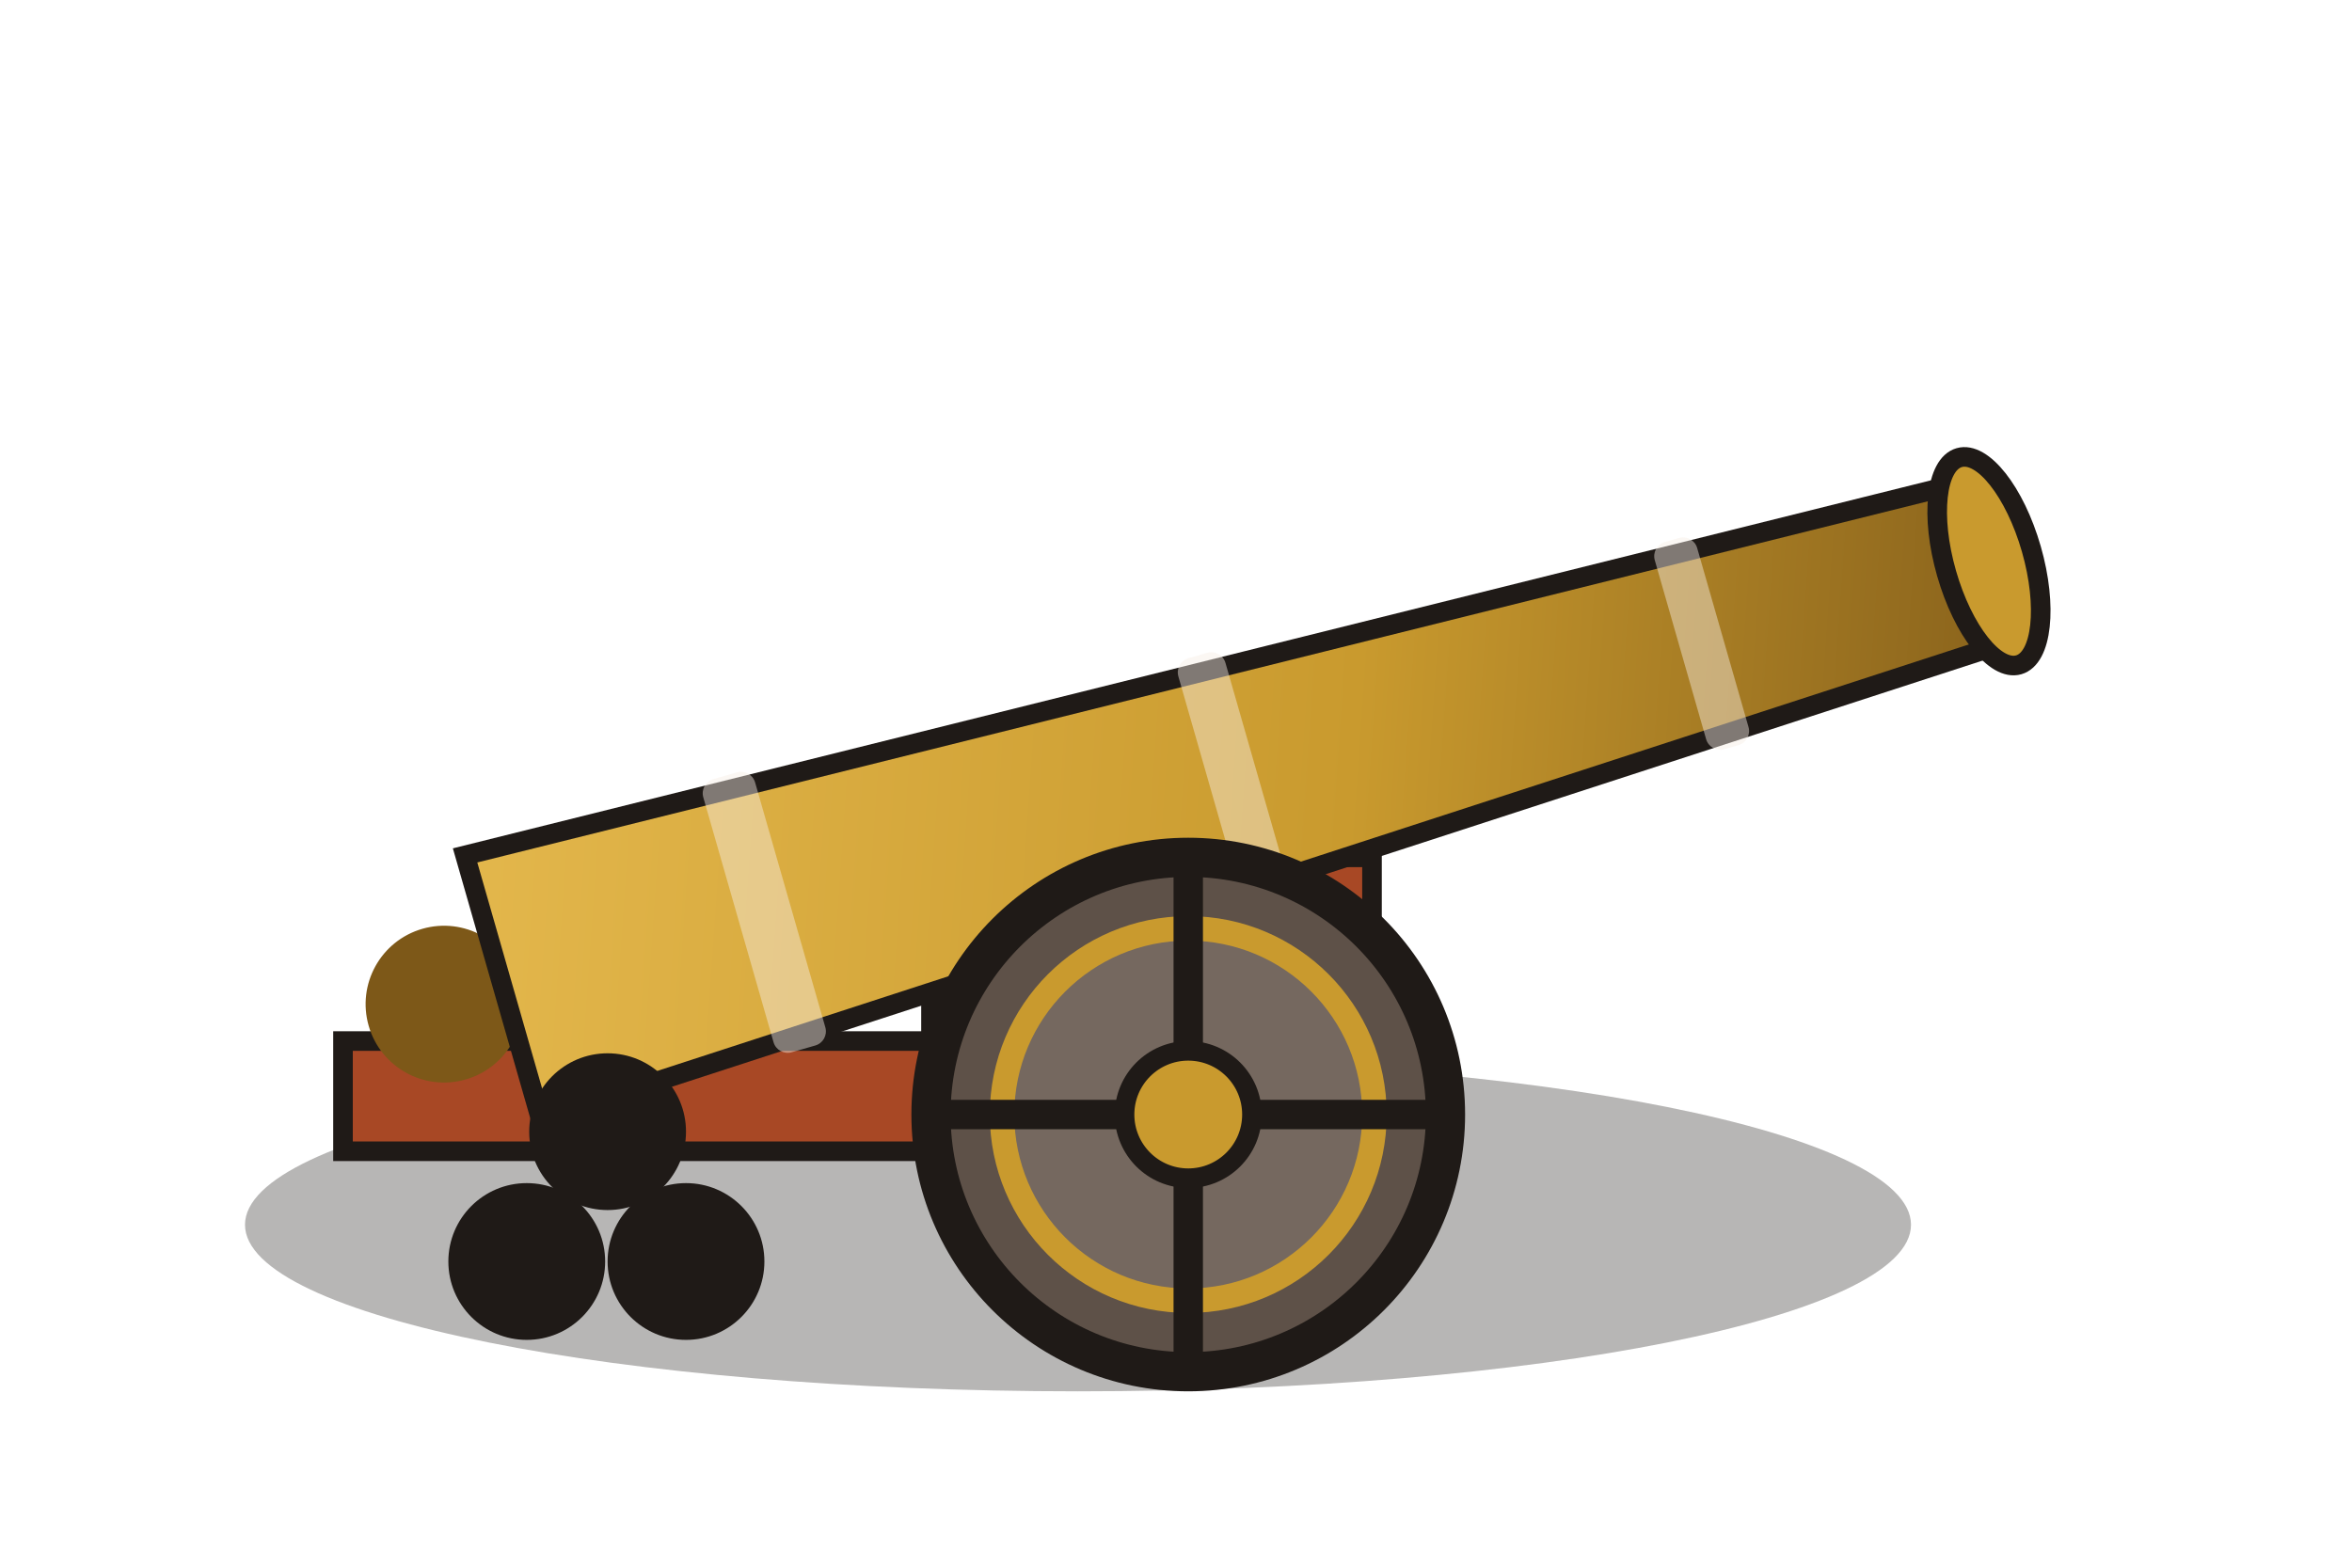
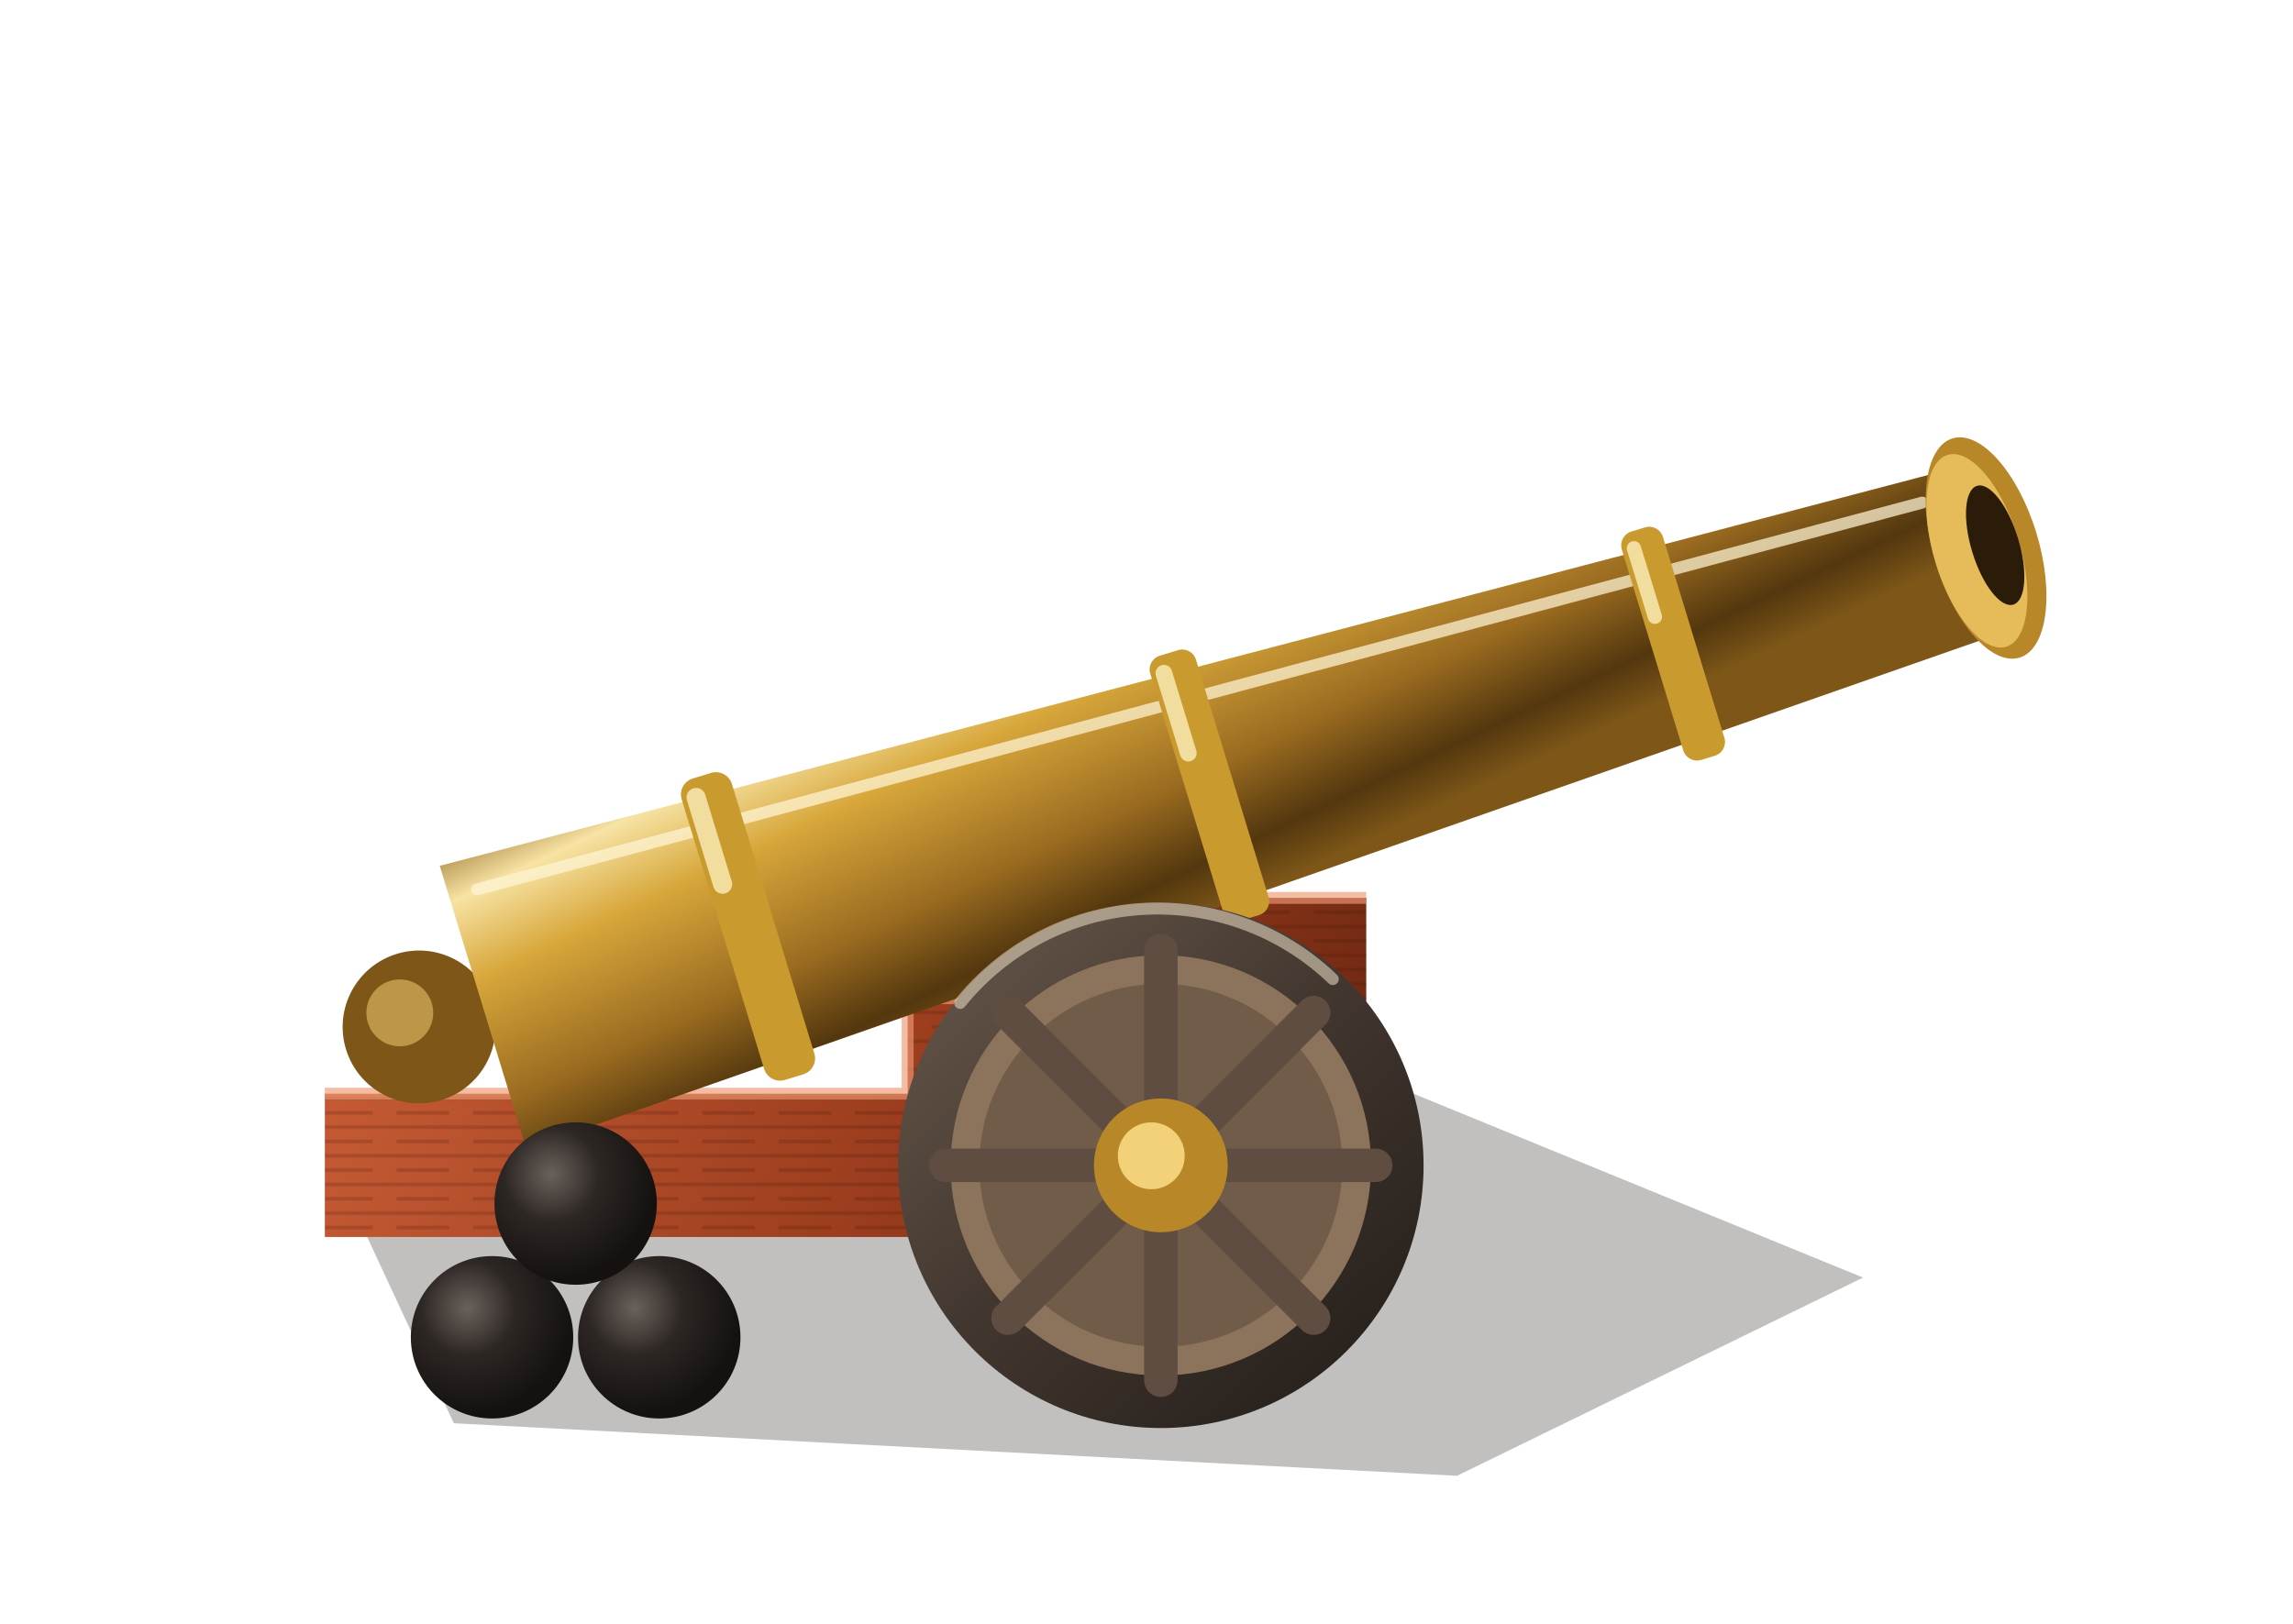
- <svg xmlns="http://www.w3.org/2000/svg" viewBox="0 0 960 640" fill="none">
+ <svg xmlns="http://www.w3.org/2000/svg" viewBox="0 0 960 680" fill="none">
  <defs>
-     <linearGradient id="bronzeBarrel" x1="200" y1="180" x2="860" y2="420" gradientUnits="userSpaceOnUse">
-       <stop offset="0%" stop-color="#E5B94E" />
-       <stop offset="55%" stop-color="#C99A2E" />
-       <stop offset="100%" stop-color="#7D5818" />
+     <linearGradient id="dai-bao-bronze" x1="480" y1="220" x2="505" y2="390" gradientUnits="userSpaceOnUse">
+       <stop offset="0%" stop-color="#8A611C" />
+       <stop offset="18%" stop-color="#F7E3A4" />
+       <stop offset="38%" stop-color="#D7A73B" />
+       <stop offset="68%" stop-color="#9A6B20" />
+       <stop offset="88%" stop-color="#53370E" />
+       <stop offset="100%" stop-color="#7D5618" />
    </linearGradient>
+     <linearGradient id="dai-bao-carriage" x1="160" y1="360" x2="560" y2="540" gradientUnits="userSpaceOnUse">
+       <stop offset="0%" stop-color="#C85D36" />
+       <stop offset="55%" stop-color="#9B3D1E" />
+       <stop offset="100%" stop-color="#692610" />
+     </linearGradient>
+     <linearGradient id="dai-bao-wheel-rim" x1="380" y1="360" x2="590" y2="590" gradientUnits="userSpaceOnUse">
+       <stop offset="0%" stop-color="#6E5D4F" />
+       <stop offset="50%" stop-color="#433830" />
+       <stop offset="100%" stop-color="#221C18" />
+     </linearGradient>
+     <radialGradient id="dai-bao-ball" cx="0.35" cy="0.32" r="0.65">
+       <stop offset="0%" stop-color="#6A615B" />
+       <stop offset="45%" stop-color="#2D2724" />
+       <stop offset="100%" stop-color="#14110F" />
+     </radialGradient>
+     <pattern id="dai-bao-wood-pat" width="32" height="12" patternUnits="userSpaceOnUse">
+       <path d="M0 4 H32 M6 10 H28" stroke="#3D1609" stroke-opacity="0.18" stroke-width="1.5" />
+     </pattern>
  </defs>
-   <ellipse cx="440" cy="500" rx="340" ry="68" fill="#1F1A17" fill-opacity="0.32" />
-   <path d="M140 470 L560 470 L560 350 L470 350 L470 390 L380 390 L380 425 L140 425 Z" fill="#A84825" stroke="#1F1A17" stroke-width="8" />
-   <g transform="rotate(-16 460 330)">
-     <circle cx="170" cy="330" r="32" fill="#7D5818" />
-     <path d="M195 274 L820 296 L820 364 L195 386 Z" fill="url(#bronzeBarrel)" stroke="#1F1A17" stroke-width="8" />
-     <rect x="295" y="272" width="22" height="116" rx="6" fill="#F6EFE4" fill-opacity="0.45" />
-     <rect x="495" y="278" width="20" height="104" rx="6" fill="#F6EFE4" fill-opacity="0.45" />
-     <rect x="695" y="286" width="18" height="88" rx="6" fill="#F6EFE4" fill-opacity="0.45" />
-     <ellipse cx="826" cy="330" rx="18" ry="44" fill="#C99A2E" stroke="#1F1A17" stroke-width="8" />
+   <polygon points="150,510 560,445 780,535 610,618 190,596" fill="#231D18" fill-opacity="0.28" />
+   <path d="M136 518 L572 518 L572 376 L478 376 L478 418 L380 418 L380 458 L136 458 Z" fill="url(#dai-bao-carriage)" />
+   <path d="M136 518 L572 518 L572 376 L478 376 L478 418 L380 418 L380 458 L136 458 Z" fill="url(#dai-bao-wood-pat)" />
+   <path d="M136 458 L380 458 L380 418 L478 418 L478 376 L572 376" stroke="#EE9972" stroke-opacity="0.65" stroke-width="5" stroke-linejoin="round" />
+   <g transform="rotate(-17 470 340)">
+     <circle cx="162" cy="340" r="32" fill="#7D5618" />
+     <circle cx="156" cy="332" r="14" fill="#E8C266" fill-opacity="0.6" />
+     <path d="M190 278 L842 304 L842 376 L190 402 Z" fill="url(#dai-bao-bronze)" />
+     <line x1="202" y1="292" x2="828" y2="314" stroke="#FFF6D6" stroke-opacity="0.72" stroke-width="5" stroke-linecap="round" />
+     <rect x="295" y="274" width="22" height="132" rx="7" fill="#C99A2E" />
+     <rect x="297" y="278" width="8" height="46" rx="4" fill="#FFF2C2" fill-opacity="0.75" />
+     <rect x="498" y="282" width="20" height="116" rx="6" fill="#C99A2E" />
+     <rect x="500" y="286" width="7" height="42" rx="3.5" fill="#FFF2C2" fill-opacity="0.75" />
+     <rect x="702" y="290" width="18" height="100" rx="6" fill="#C99A2E" />
+     <rect x="704" y="294" width="6" height="36" rx="3" fill="#FFF2C2" fill-opacity="0.75" />
+     <ellipse cx="848" cy="340" rx="22" ry="48" fill="#B88728" />
+     <ellipse cx="844" cy="340" rx="18" ry="42" fill="#E6BC5A" />
+     <ellipse cx="852" cy="340" rx="10" ry="26" fill="#2A1C09" />
  </g>
-   <circle cx="485" cy="455" r="105" fill="#5E5148" stroke="#1F1A17" stroke-width="16" />
-   <circle cx="485" cy="455" r="76" fill="#F6EFE4" fill-opacity="0.15" stroke="#C99A2E" stroke-width="10" />
-   <line x1="485" y1="350" x2="485" y2="560" stroke="#1F1A17" stroke-width="12" />
-   <line x1="380" y1="455" x2="590" y2="455" stroke="#1F1A17" stroke-width="12" />
-   <circle cx="485" cy="455" r="26" fill="#C99A2E" stroke="#1F1A17" stroke-width="8" />
-   <circle cx="215" cy="515" r="32" fill="#1F1A17" />
-   <circle cx="280" cy="515" r="32" fill="#1F1A17" />
-   <circle cx="248" cy="462" r="32" fill="#1F1A17" />
+   <g>
+     <circle cx="486" cy="488" r="110" fill="url(#dai-bao-wheel-rim)" />
+     <circle cx="486" cy="488" r="88" fill="#8C735B" />
+     <circle cx="486" cy="488" r="76" fill="#2B231E" fill-opacity="0.28" />
+     <g stroke="#5E4D40" stroke-width="14" stroke-linecap="round">
+       <line x1="486" y1="398" x2="486" y2="578" />
+       <line x1="396" y1="488" x2="576" y2="488" />
+       <line x1="422" y1="424" x2="550" y2="552" />
+       <line x1="422" y1="552" x2="550" y2="424" />
+     </g>
+     <path d="M402 420 A106 106 0 0 1 558 410" stroke="#E5D5BE" stroke-opacity="0.58" stroke-width="5" stroke-linecap="round" />
+     <circle cx="486" cy="488" r="28" fill="#B88728" />
+     <circle cx="482" cy="484" r="14" fill="#F2D178" />
+   </g>
+   <g>
+     <circle cx="206" cy="560" r="34" fill="url(#dai-bao-ball)" />
+     <circle cx="276" cy="560" r="34" fill="url(#dai-bao-ball)" />
+     <circle cx="241" cy="504" r="34" fill="url(#dai-bao-ball)" />
+   </g>
</svg>
